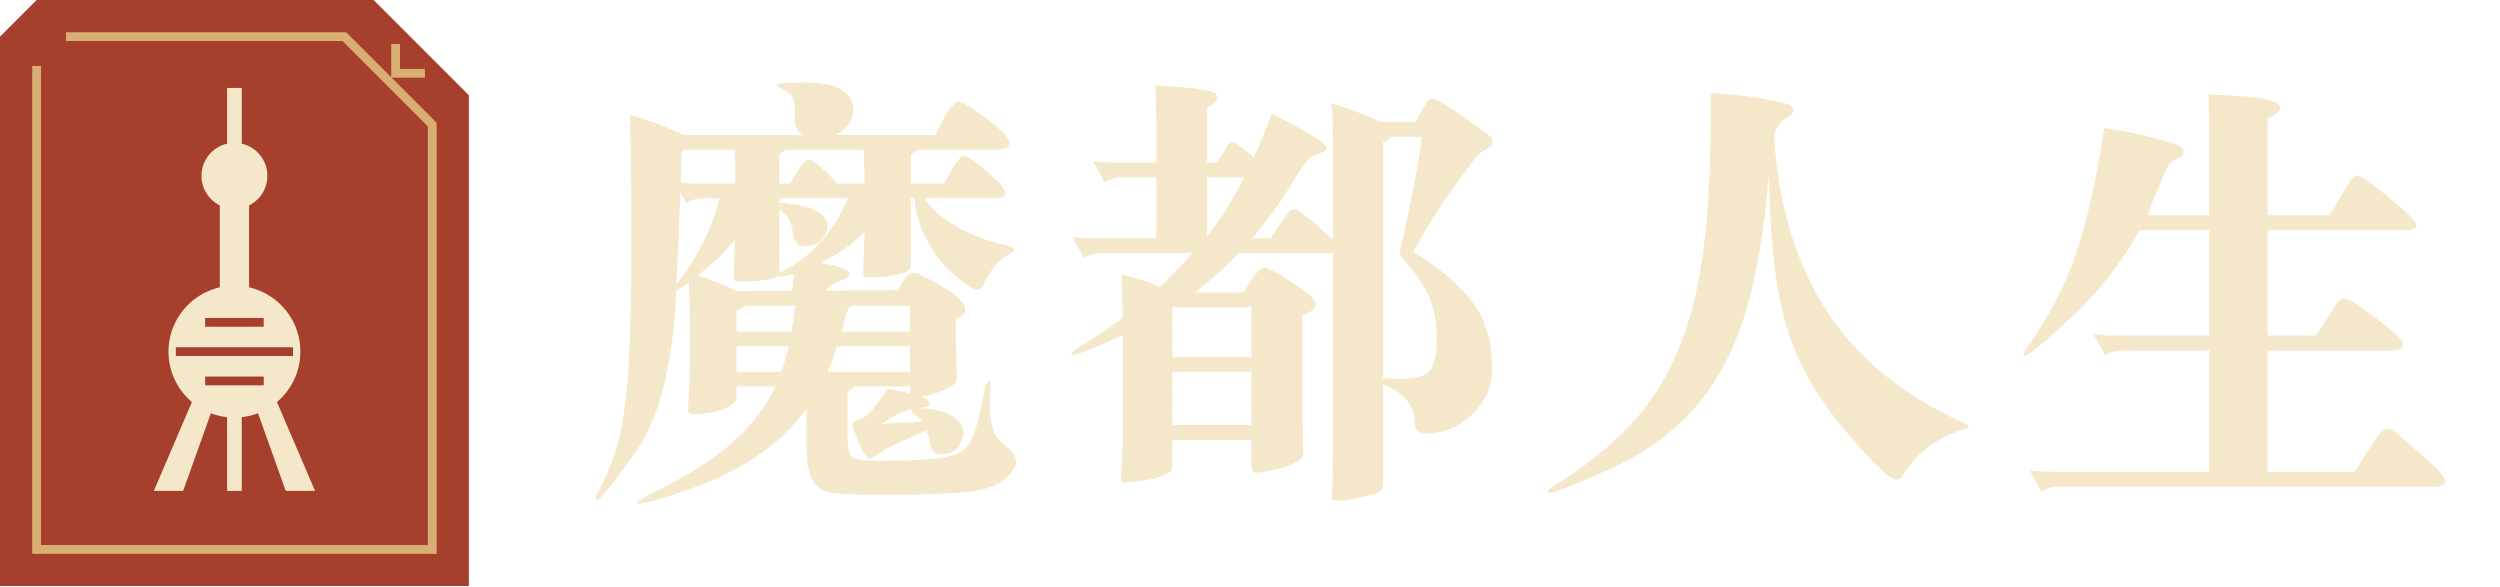
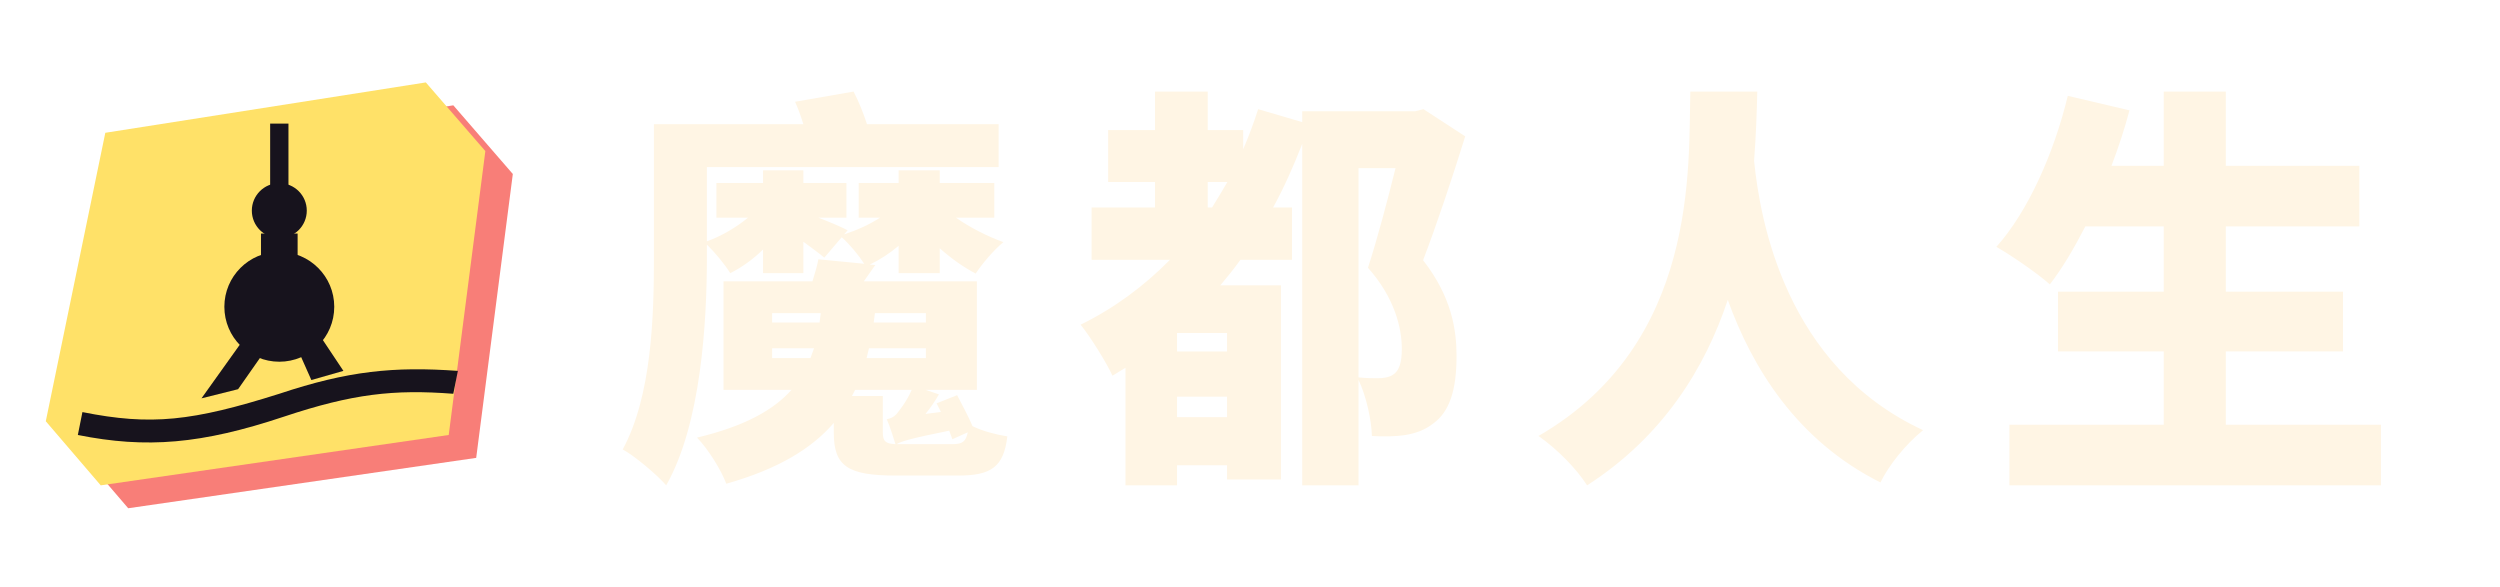
<svg xmlns="http://www.w3.org/2000/svg" viewBox="0 0 273 64" role="img" aria-label="魔都人生">
-   <g transform="translate(0 0) scale(.8)">
-     <path fill="#a6402d" d="M5 0H51L64 13V80H0V5Z" />
-     <path fill="none" stroke="#d8af72" stroke-width="1.2" d="M9 5H47L59 17V75H5V9M54 6V10H58" />
-     <g fill="#f5e8ca">
-       <path d="M31 12H33V20H31ZM30 27H34V42H30ZM27 53H30L25 67H21ZM34 53H37L43 67H39ZM31 53H33V67H31Z" />
-       <circle cx="32" cy="24" r="4.5" />
-       <circle cx="32" cy="48" r="9" />
-     </g>
-     <g stroke="#a6402d" fill="none">
-       <path d="M24 48H40M28 44H36M28 52H36" stroke-width="1.2" />
+   <g transform="scale(.5)">
+     <path fill="#f87e78" d="M25 35 99 23l13 15-8 62-76 11-12-14Z" />
+     <path fill="#ffe168" d="M23 29 93 18l13 15-8 62-76 11-12-14Z" />
+     <g fill="#17131d">
+       <path d="M59 27h4v15h-4zm-2 24h8v14h-8zm-3 22 5 2-7 10-8 2zm10 1 5-2 6 9-7 2z" />
+       <circle cx="61" cy="46" r="6" />
+       <circle cx="61" cy="67" r="12" />
+       <path d="M18 90c15 3 24 2 43-4 15-5 25-6 39-5l-1 5c-13-1-22 0-37 5-18 6-30 7-45 4z" />
    </g>
  </g>
-   <path fill="#f5e8ca" transform="translate(63.296 49.207) scale(0.04868 -0.04868)" d="M500 708Q480 723 482 747Q483 758 483.0 771.0Q483 784 477.0 793.5Q471 803 457.0 810.0Q443 817 443 820Q443 826 501.5 826.0Q560 826 587.0 810.0Q614 794 614.0 763.0Q614 732 576 708H798Q817 748 829.5 765.5Q842 783 849 783Q862 783 913.0 744.5Q964 706 964.0 690.5Q964 675 936 675H757Q750 668 743 665V599H818Q849 661 862 661Q873 661 914.0 626.0Q955 591 955.0 578.5Q955 566 933 566H774Q797 530 846.5 502.0Q896 474 955 461Q975 456 975.0 451.0Q975 446 957 437Q930 422 905 370Q901 361 891.5 361.0Q882 361 846.5 389.0Q811 417 783.5 464.0Q756 511 751 566H743V418Q743 409 738.5 404.5Q734 400 709.5 394.0Q685 388 645 388Q636 388 636 399L639 491Q602 451 540 421Q605 411 605 396Q605 387 585.5 381.0Q566 375 551 359L715 360Q733 399 747.5 399.0Q762 399 813.5 368.0Q865 337 865 317Q865 304 844 296V252L846 164Q846 156 842.0 151.0Q838 146 816.0 135.5Q794 125 765 121Q785 115 785 106Q785 95 757 96Q814 93 837.5 76.5Q861 60 861 40Q861 28 849.5 10.0Q838 -8 812 -8Q791 -8 787.0 12.0Q783 32 778 45Q690 9 660 -14Q654 -18 650 -18Q641 -18 626.5 17.0Q612 52 612.0 59.0Q612 66 624.0 68.5Q636 71 649.0 83.5Q662 96 691 139Q729 132 741 129V144H615Q612 137 601 132V31Q601 -12 615.0 -17.5Q629 -23 687.5 -23.0Q746 -23 793.0 -18.0Q840 -13 857.5 -1.5Q875 10 885.0 39.0Q895 68 909 138Q913 155 918.0 155.0Q923 155 921.5 137.5Q920 120 920 105Q920 37 949.5 15.5Q979 -6 979.0 -24.5Q979 -43 951.0 -66.0Q923 -89 856.0 -94.0Q789 -99 694.5 -99.0Q600 -99 570.0 -95.5Q540 -92 524.5 -70.0Q509 -48 509 10V94Q462 29 393.0 -15.5Q324 -60 238.0 -89.5Q152 -119 134 -119Q129 -119 129 -117Q129 -113 154 -100Q274 -42 340.0 15.5Q406 73 439 144H352V119Q352 106 324.5 94.0Q297 82 254 82Q243 82 243 90L245 129Q247 155 247 189V312Q247 339 245 377L217 358Q205 111 127.5 0.0Q50 -111 38 -111Q36 -111 36.0 -107.0Q36 -103 43 -90Q73 -34 88.0 25.0Q103 84 109.5 189.0Q116 294 116.0 464.0Q116 634 113 753Q177 736 232 708ZM348 675H232Q228 667 228 656L227 601Q242 599 264 599H349Q349 656 348 675ZM637 675H461Q454 668 448 665V599H472Q502 653 514 653Q519 653 537.0 639.0Q555 625 578 599H639Q639 633 637 675ZM226 580Q221 444 217 373Q285 457 314 566H276Q256 566 240 555ZM448 566V556Q556 548 556 503Q556 486 541.0 472.0Q526 458 504.0 458.0Q482 458 478 490Q474 525 448 540V399Q551 447 602 566ZM443 390Q421 380 372 380Q356 380 351.0 380.5Q346 381 346 391L348 473Q319 435 265 393Q308 380 351 358L477 359L480 397Q450 388 443 390ZM483 325H369Q362 317 352 314V267H475Q481 300 483 325ZM741 267V325H608Q600 315 597 303L588 267ZM469 234H352V177H452Q460 197 469 234ZM741 177V234H578Q566 199 556 177ZM743 93Q713 84 677 60L768 65Q763 73 753.0 80.5Q743 88 743 93Z" />
-   <path fill="#f5e8ca" transform="translate(115.916 49.312) scale(0.04925 -0.04925)" d="M210 608H132Q112 608 96 597L70 644Q94 641 120 641H210V723Q210 773 208 812Q291 807 318.5 802.0Q346 797 346.0 785.0Q346 773 323 763V641H344Q359 662 368 678Q373 686 379.0 686.0Q385 686 402.5 672.5Q420 659 426 652Q445 691 466 749Q588 688 588 673Q588 665 564 659Q555 657 544.5 644.5Q534 632 502.5 581.0Q471 530 423 473H464Q494 519 501.5 528.5Q509 538 516 538Q528 538 602 470V667Q602 739 598 772Q649 758 708 731H785Q807 772 811.5 777.0Q816 782 824.5 782.0Q833 782 870 757L931 714Q956 697 956.0 686.5Q956 676 941.5 670.0Q927 664 915 648L867 582Q830 533 780 443Q868 389 911.5 331.0Q955 273 955 187Q955 124 910.0 82.0Q865 40 809 40Q783 40 783 65Q782 122 713 149V-72Q713 -83 707.0 -88.0Q701 -93 665.5 -101.0Q630 -109 616.5 -109.0Q603 -109 601.0 -107.0Q599 -105 599 -98L601 -59Q602 -14 602 36V440H393Q344 389 295 353H403Q437 408 448.5 408.0Q460 408 499.0 383.0Q538 358 550.5 347.0Q563 336 563 326Q563 311 534 303V90L536 -2Q536 -12 532.0 -15.5Q528 -19 512.0 -27.5Q496 -36 466.5 -41.5Q437 -47 429.0 -47.0Q421 -47 421 -24V26H246V-32Q246 -40 241.5 -44.0Q237 -48 220.0 -55.0Q203 -62 172.0 -65.5Q141 -69 136.5 -69.0Q132 -69 132 -61L134 -17Q136 13 136 38V258Q38 214 26 214Q22 214 22.0 217.5Q22 221 35 229Q98 268 136 296Q133 386 133 393Q200 376 217 364Q243 387 290 440H86Q66 440 50 429L24 476Q48 473 74 473H210ZM713 163Q737 161 753 161Q800 161 816.0 179.0Q832 197 832.0 252.5Q832 308 812.5 348.5Q793 389 749 437Q787 604 799 698H730Q724 689 713 686ZM405 608H323V478Q364 527 405 608ZM246 320V210H421V320ZM421 177H246V59H421Z" />
-   <path fill="#f5e8ca" transform="translate(167.646 49.171) scale(0.04837 -0.04837)" d="M528 627Q511 422 470.5 297.5Q430 173 355.5 90.5Q281 8 165.5 -44.0Q50 -96 32 -96Q28 -96 28.0 -92.5Q28 -89 41 -81Q193 13 266.5 121.5Q340 230 369.5 388.0Q399 546 396 806Q457 804 512.0 794.0Q567 784 575.0 779.5Q583 775 583 768Q583 758 565.5 749.5Q548 741 539 710Q554 476 657.5 315.5Q761 155 967 62Q979 57 979.0 53.5Q979 50 961 45Q874 17 829 -58Q825 -66 815 -66Q792 -66 694.0 51.5Q596 169 562.5 296.5Q529 424 528 627Z" />
-   <path fill="#f5e8ca" transform="translate(218.777 50.528) scale(0.04941 -0.04941)" d="M318 547H455V726Q455 776 453 814Q542 811 577.0 804.0Q612 797 612.0 785.0Q612 773 584 762V547H721Q759 613 767.5 624.0Q776 635 782.0 635.0Q788 635 810.5 618.5Q833 602 862.0 578.0Q891 554 902.0 542.0Q913 530 913.0 522.0Q913 514 890 514H584V281H691L735 350Q743 363 754.0 363.0Q765 363 798.5 338.0Q832 313 857.5 292.5Q883 272 883.0 260.0Q883 248 854 248H584V-20H776Q825 57 832.5 66.0Q840 75 850.0 75.0Q860 75 891 47L949 -5Q976 -30 976.0 -41.5Q976 -53 947 -53H120Q100 -53 84 -64L58 -17Q82 -20 108 -20H455V248H261Q241 248 225 237L199 284Q223 281 249 281H455V514H301Q241 406 150.5 321.5Q60 237 47 237Q45 237 45 239Q45 244 55 258Q124 357 159.5 459.5Q195 562 223 740Q273 733 327.0 719.0Q381 705 389.5 699.5Q398 694 398 687Q398 677 385.0 672.5Q372 668 365.0 658.0Q358 648 318 547Z" />
+   <g fill="#fff5e4">
+     <path transform="translate(67.439 48.366) scale(0.043165 -0.04456)" d="M449 836C457 819 464 800 470 781H92V456C92 313 87 116 13 -16C42 -31 100 -78 123 -104C211 46 226 294 226 456V486C246 467 272 437 285 416C314 430 343 450 368 474V416H470V493C491 478 511 464 523 454L567 504C586 488 610 460 624 439L508 450C505 434 499 415 493 396H268V130H440C395 81 322 41 201 13C229 -15 262 -66 275 -100C407 -64 492 -13 547 49V25C547 -57 582 -80 704 -80C730 -80 835 -80 862 -80C945 -80 977 -59 986 16C959 20 923 29 898 41C889 62 872 93 859 117L807 97L818 76L779 71C791 85 803 102 813 119L779 130H909V396H623L652 436L638 437C664 449 689 465 711 483V416H815V477C844 452 876 430 906 415C922 439 953 474 976 492C936 506 891 528 856 552H953V637H815V668H711V637H610V552H664C637 535 605 521 573 511L582 521C571 527 538 541 508 552H579V637H470V668H368V637H250V552H330C300 528 263 507 226 494V676H964V781H631C622 808 610 837 597 861ZM391 232H497L488 208H391ZM636 232H780V208H630ZM391 318H514L511 295H391ZM651 318H780V295H648ZM601 130H744C732 102 711 77 705 70C698 63 691 60 681 58C689 41 698 12 703 -3C678 -2 671 4 671 26V115H593ZM886 26C881 3 872 -3 848 -3C823 -3 738 -3 719 -3H706C718 4 742 11 839 30L847 9Z" />
+     <path transform="translate(117.742 48.705) scale(0.042989 -0.045696)" d="M569 800V774L457 805C446 772 433 740 419 709V755H329V847H195V755H76V631H195V570H34V445H233C167 382 91 329 6 290C31 261 72 199 87 168L120 187V-94H251V-46H378V-80H515V384H361C379 404 396 424 412 445H543V570H495C523 618 547 669 569 722V-94H712V158C732 119 745 61 746 24C777 22 807 23 829 26C857 30 882 39 902 54C943 82 961 133 961 215C961 277 949 356 876 444C911 530 951 643 983 740L877 805L856 800ZM329 631H379C366 610 353 590 340 570H329ZM251 69V118H378V69ZM251 226V270H378V226ZM712 164V664H806C786 588 759 492 736 426C804 354 822 282 822 232C822 199 815 179 799 170C789 164 775 162 761 162C747 162 732 162 712 164Z" />
+     <path transform="translate(167.130 48.741) scale(0.043523 -0.045311)" d="M401 855C396 675 422 248 20 25C69 -8 116 -55 142 -94C333 24 438 189 495 353C556 190 668 14 878 -87C899 -46 940 4 985 39C639 193 576 546 561 688C566 752 568 809 569 855Z" />
+     <path transform="translate(217.287 49.832) scale(0.044586 -0.046587)" d="M191 845C157 710 93 573 16 491C53 471 118 428 147 403C177 440 206 487 234 539H426V386H167V246H426V74H48V-68H958V74H578V246H865V386H578V539H905V681H578V855H426V681H298C315 724 330 767 342 811Z" />
+   </g>
</svg>
